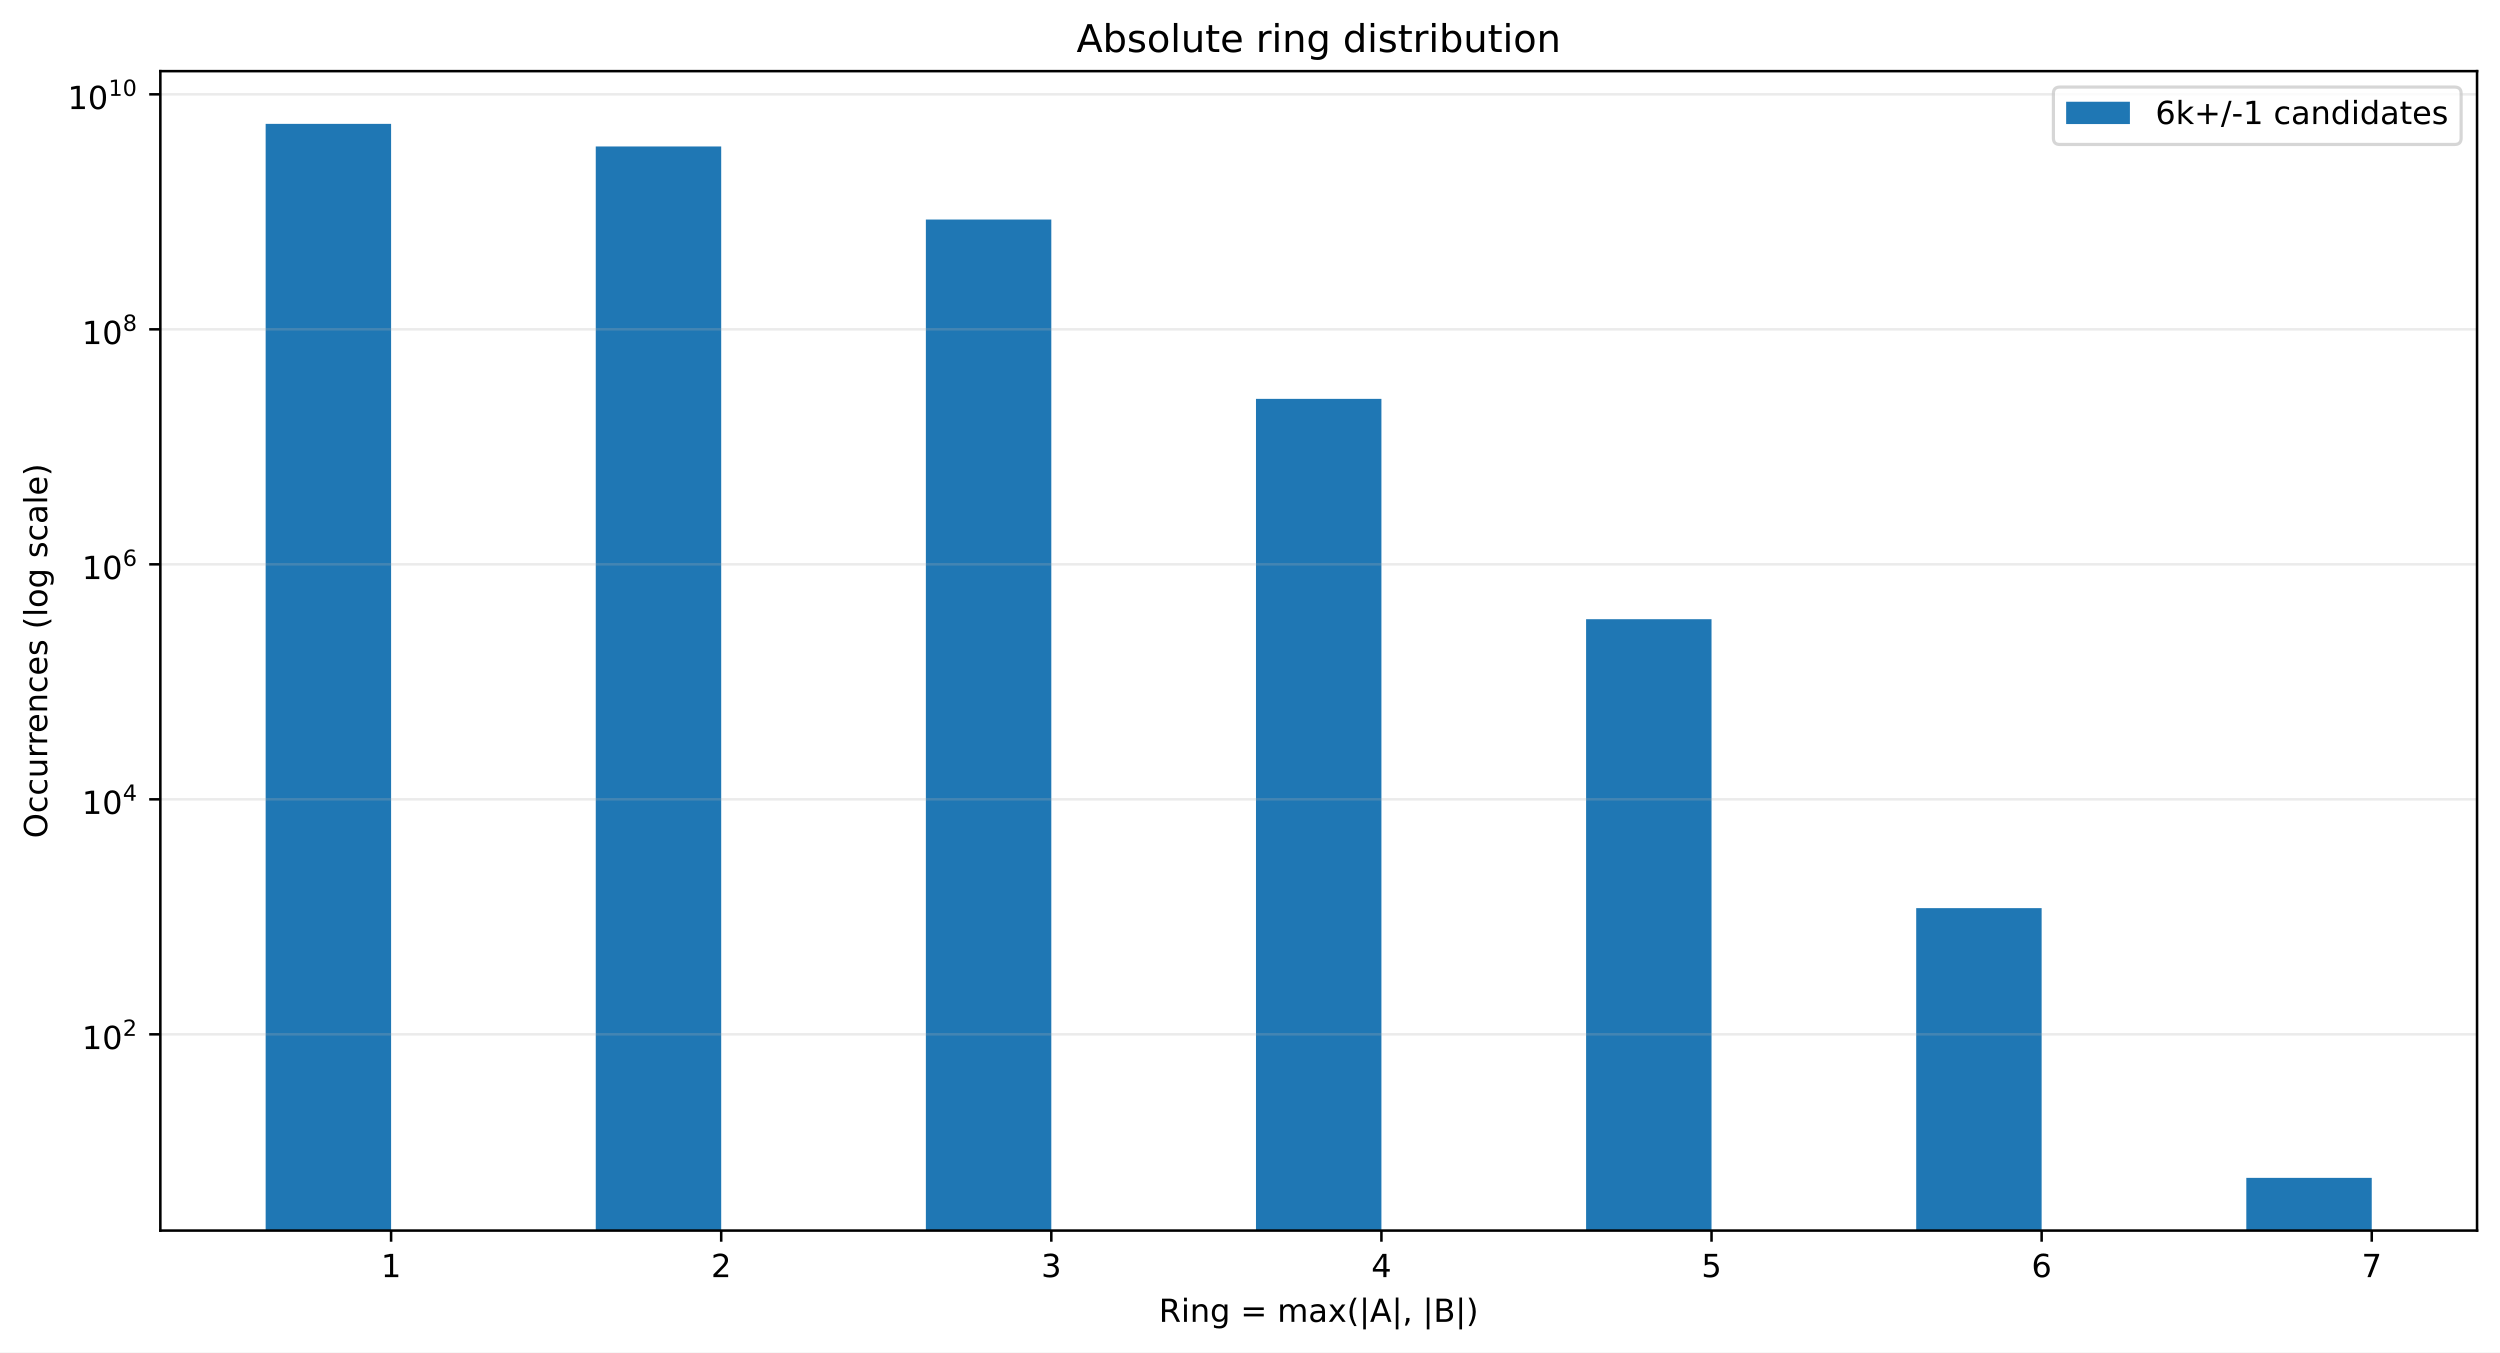
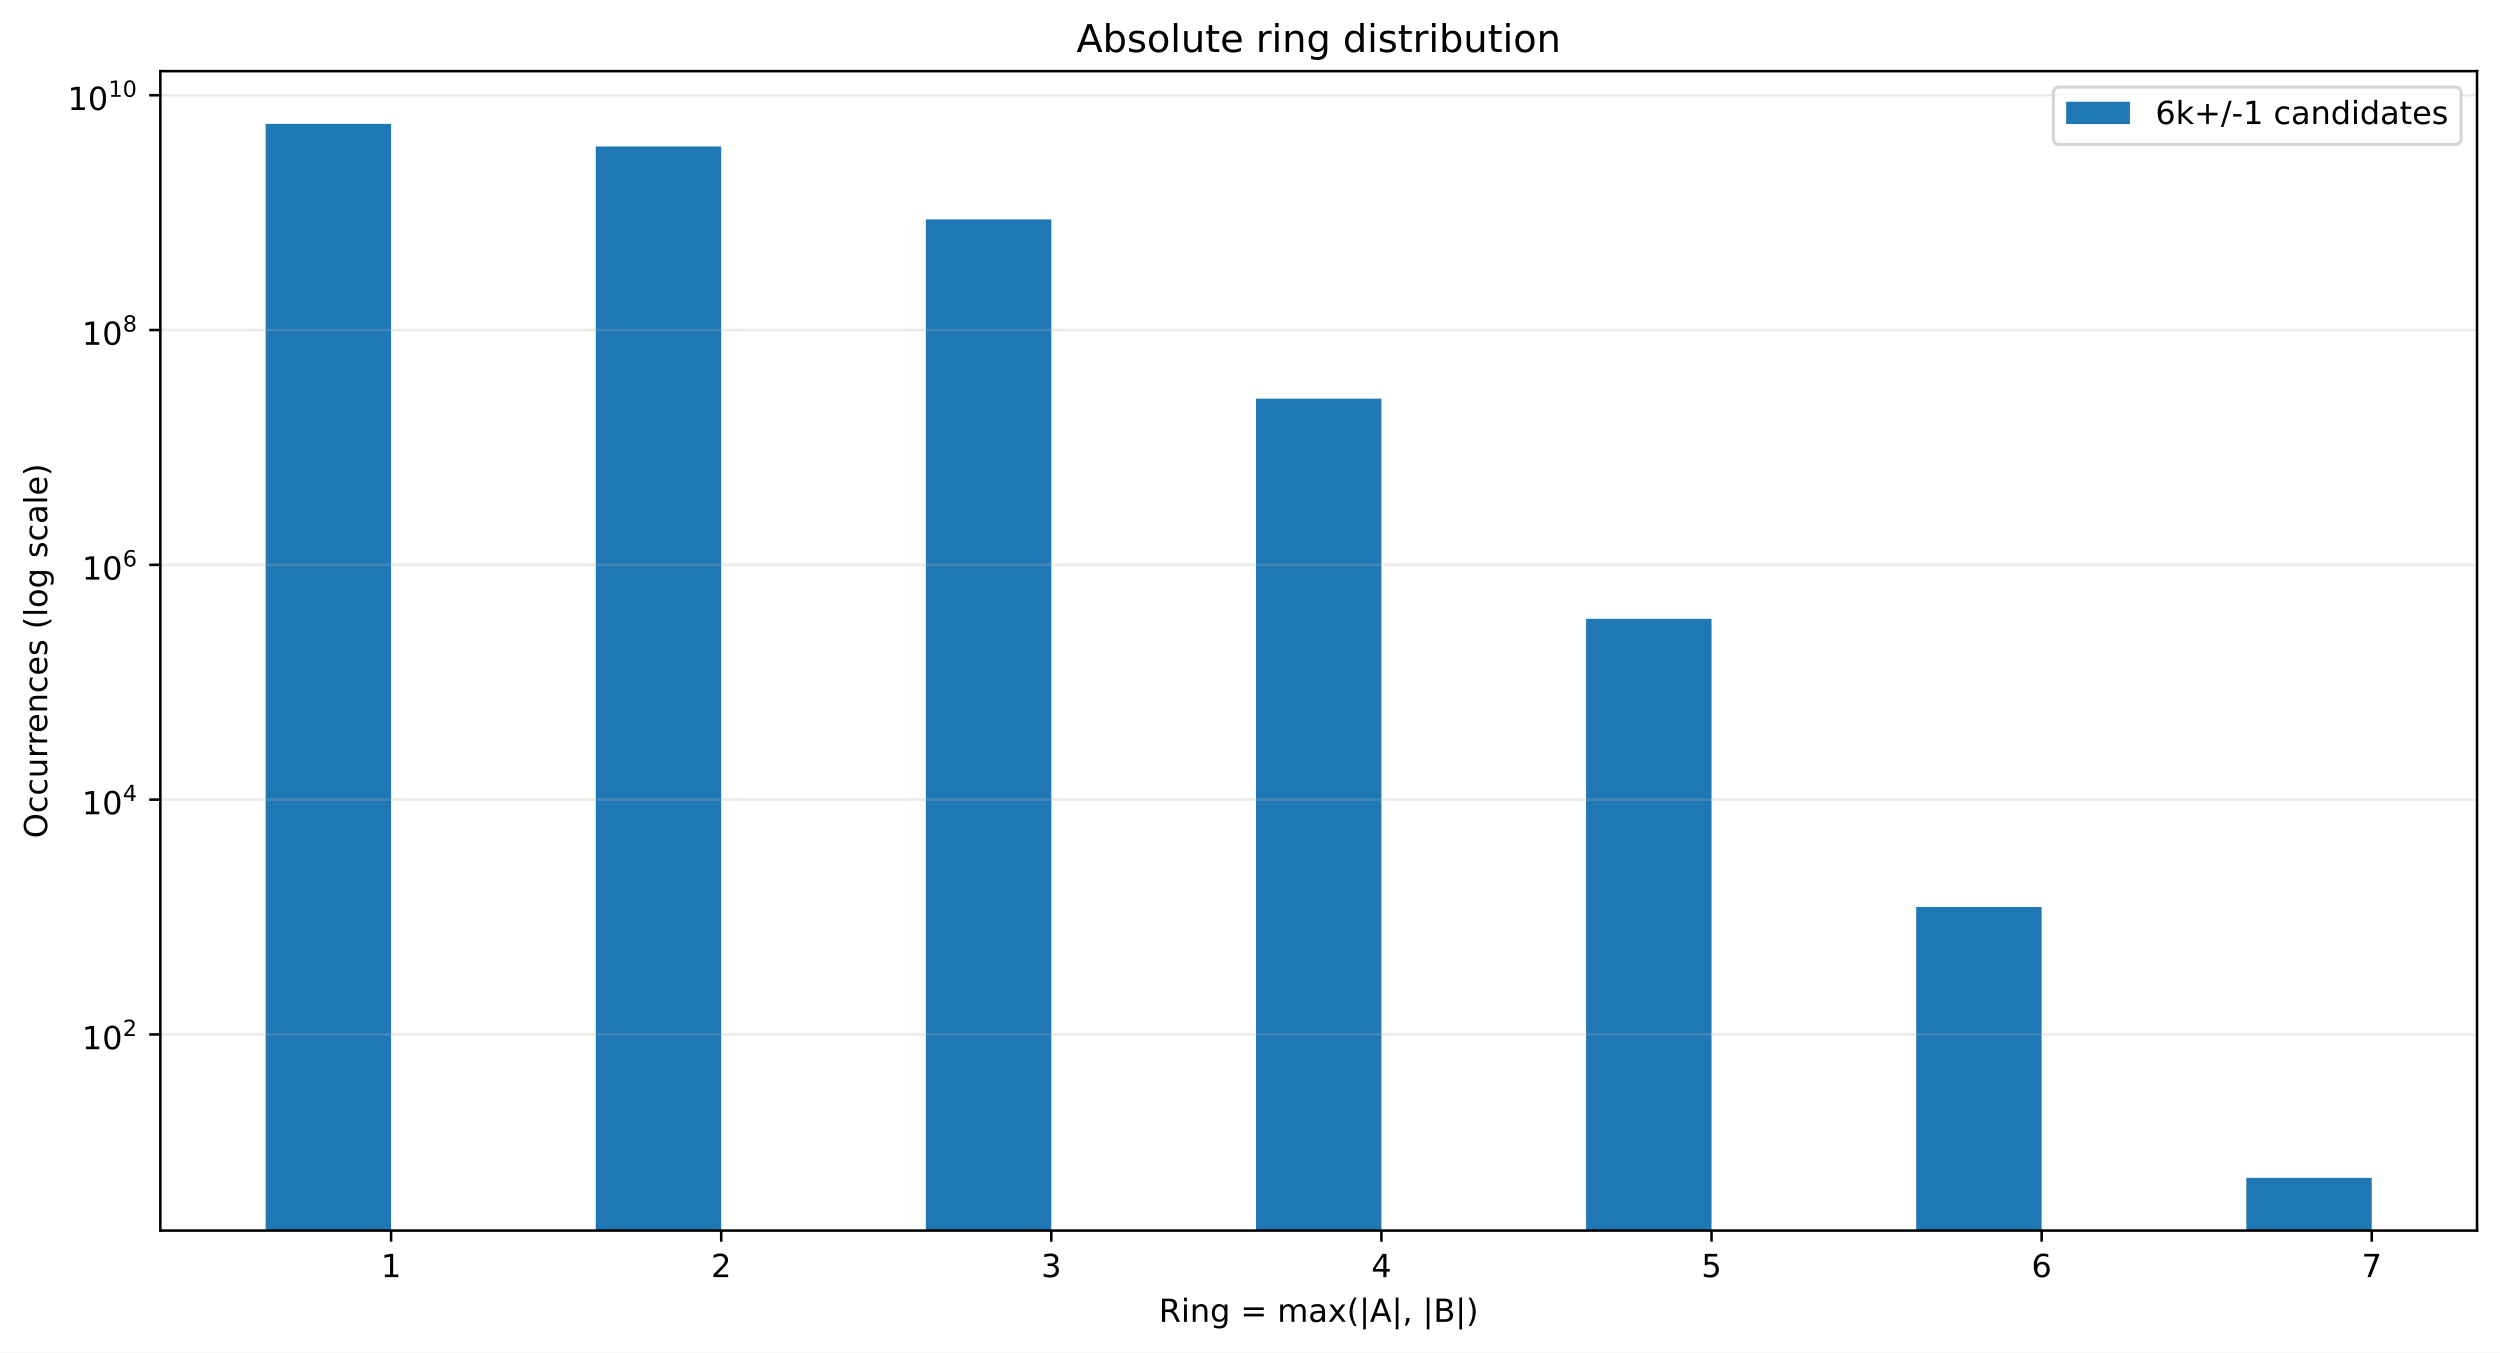
<svg xmlns="http://www.w3.org/2000/svg" xmlns:xlink="http://www.w3.org/1999/xlink" width="784.258pt" height="424.28pt" viewBox="0 0 784.258 424.28" version="1.1">
  <defs>
    <style type="text/css">*{stroke-linejoin: round; stroke-linecap: butt}</style>
  </defs>
  <g id="figure_1">
    <g id="patch_1">
      <path d="M 0 424.28  L 784.258 424.28  L 784.258 0  L 0 0  z " style="fill: #ffffff" />
    </g>
    <g id="axes_1">
      <g id="patch_2">
        <path d="M 50.301 386.036  L 777.058 386.036  L 777.058 22.318  L 50.301 22.318  z " style="fill: #ffffff" />
      </g>
      <g id="patch_3">
-         <path d="M 83.335 37257.969  L 122.687 37257.969  L 122.687 38.851  L 83.335 38.851  z " clip-path="url(#peb9c384cba)" style="fill: #1f77b4" />
+         <path d="M 83.335 37226.566  L 122.687 37226.566  L 122.687 38.851  L 83.335 38.851  z " clip-path="url(#pf006417b80)" style="fill: #1f77b4" />
      </g>
      <g id="patch_4">
-         <path d="M 186.891 37257.969  L 226.243 37257.969  L 226.243 45.946  L 186.891 45.946  z " clip-path="url(#peb9c384cba)" style="fill: #1f77b4" />
+         <path d="M 186.891 37226.566  L 226.243 37226.566  L 226.243 45.94  L 186.891 45.94  z " clip-path="url(#pf006417b80)" style="fill: #1f77b4" />
      </g>
      <g id="patch_5">
-         <path d="M 290.448 37257.969  L 329.799 37257.969  L 329.799 68.861  L 290.448 68.861  z " clip-path="url(#peb9c384cba)" style="fill: #1f77b4" />
+         <path d="M 290.448 37226.566  L 329.799 37226.566  L 329.799 68.835  L 290.448 68.835  z " clip-path="url(#pf006417b80)" style="fill: #1f77b4" />
      </g>
      <g id="patch_6">
-         <path d="M 394.004 37257.969  L 433.355 37257.969  L 433.355 125.13  L 394.004 125.13  z " clip-path="url(#peb9c384cba)" style="fill: #1f77b4" />
+         <path d="M 394.004 37226.566  L 433.355 37226.566  L 433.355 125.056  L 394.004 125.056  z " clip-path="url(#pf006417b80)" style="fill: #1f77b4" />
      </g>
      <g id="patch_7">
-         <path d="M 497.56 37257.969  L 536.912 37257.969  L 536.912 194.243  L 497.56 194.243  z " clip-path="url(#peb9c384cba)" style="fill: #1f77b4" />
+         <path d="M 497.56 37226.566  L 536.912 37226.566  L 536.912 194.113  L 497.56 194.113  z " clip-path="url(#pf006417b80)" style="fill: #1f77b4" />
      </g>
      <g id="patch_8">
-         <path d="M 601.116 37257.969  L 640.468 37257.969  L 640.468 284.876  L 601.116 284.876  z " clip-path="url(#peb9c384cba)" style="fill: #1f77b4" />
+         <path d="M 601.116 37226.566  L 640.468 37226.566  L 640.468 284.535  L 601.116 284.535  z " clip-path="url(#pf006417b80)" style="fill: #1f77b4" />
      </g>
      <g id="patch_9">
-         <path d="M 704.673 37257.969  L 744.024 37257.969  L 744.024 369.503  L 704.673 369.503  z " clip-path="url(#peb9c384cba)" style="fill: #1f77b4" />
+         <path d="M 704.673 37226.566  L 744.024 37226.566  L 744.024 369.503  L 704.673 369.503  z " clip-path="url(#pf006417b80)" style="fill: #1f77b4" />
      </g>
      <g id="matplotlib.axis_1">
        <g id="xtick_1">
          <g id="line2d_1">
            <defs>
-               <path id="m0739a1e039" d="M 0 0  L 0 3.5  " style="stroke: #000000; stroke-width: 0.8" />
+               <path id="m7cf52224b2" d="M 0 0  L 0 3.5  " style="stroke: #000000; stroke-width: 0.8" />
            </defs>
            <g>
-               <use xlink:href="#m0739a1e039" x="122.687" y="386.036" style="stroke: #000000; stroke-width: 0.8" />
+               <use xlink:href="#m7cf52224b2" x="122.687" y="386.036" style="stroke: #000000; stroke-width: 0.8" />
            </g>
          </g>
          <g id="text_1">
            <g transform="translate(119.5053 400.6334) scale(0.1 -0.1)">
              <defs>
                <path id="DejaVuSans-14" d="M 794 531  L 1825 531  L 1825 4091  L 703 3866  L 703 4441  L 1819 4666  L 2450 4666  L 2450 531  L 3481 531  L 3481 0  L 794 0  L 794 531  z " transform="scale(0.015625)" />
              </defs>
              <use xlink:href="#DejaVuSans-14" />
            </g>
          </g>
        </g>
        <g id="xtick_2">
          <g id="line2d_2">
            <g>
-               <use xlink:href="#m0739a1e039" x="226.243" y="386.036" style="stroke: #000000; stroke-width: 0.8" />
+               <use xlink:href="#m7cf52224b2" x="226.243" y="386.036" style="stroke: #000000; stroke-width: 0.8" />
            </g>
          </g>
          <g id="text_2">
            <g transform="translate(223.0616 400.6334) scale(0.1 -0.1)">
              <defs>
                <path id="DejaVuSans-15" d="M 1228 531  L 3431 531  L 3431 0  L 469 0  L 469 531  Q 828 903 1448 1529  Q 2069 2156 2228 2338  Q 2531 2678 2651 2914  Q 2772 3150 2772 3378  Q 2772 3750 2511 3984  Q 2250 4219 1831 4219  Q 1534 4219 1204 4116  Q 875 4013 500 3803  L 500 4441  Q 881 4594 1212 4672  Q 1544 4750 1819 4750  Q 2544 4750 2975 4387  Q 3406 4025 3406 3419  Q 3406 3131 3298 2873  Q 3191 2616 2906 2266  Q 2828 2175 2409 1742  Q 1991 1309 1228 531  z " transform="scale(0.015625)" />
              </defs>
              <use xlink:href="#DejaVuSans-15" />
            </g>
          </g>
        </g>
        <g id="xtick_3">
          <g id="line2d_3">
            <g>
-               <use xlink:href="#m0739a1e039" x="329.799" y="386.036" style="stroke: #000000; stroke-width: 0.8" />
+               <use xlink:href="#m7cf52224b2" x="329.799" y="386.036" style="stroke: #000000; stroke-width: 0.8" />
            </g>
          </g>
          <g id="text_3">
            <g transform="translate(326.6178 400.6334) scale(0.1 -0.1)">
              <defs>
                <path id="DejaVuSans-16" d="M 2597 2516  Q 3050 2419 3304 2112  Q 3559 1806 3559 1356  Q 3559 666 3084 287  Q 2609 -91 1734 -91  Q 1441 -91 1130 -33  Q 819 25 488 141  L 488 750  Q 750 597 1062 519  Q 1375 441 1716 441  Q 2309 441 2620 675  Q 2931 909 2931 1356  Q 2931 1769 2642 2001  Q 2353 2234 1838 2234  L 1294 2234  L 1294 2753  L 1863 2753  Q 2328 2753 2575 2939  Q 2822 3125 2822 3475  Q 2822 3834 2567 4026  Q 2313 4219 1838 4219  Q 1578 4219 1281 4162  Q 984 4106 628 3988  L 628 4550  Q 988 4650 1302 4700  Q 1616 4750 1894 4750  Q 2613 4750 3031 4423  Q 3450 4097 3450 3541  Q 3450 3153 3228 2886  Q 3006 2619 2597 2516  z " transform="scale(0.015625)" />
              </defs>
              <use xlink:href="#DejaVuSans-16" />
            </g>
          </g>
        </g>
        <g id="xtick_4">
          <g id="line2d_4">
            <g>
-               <use xlink:href="#m0739a1e039" x="433.355" y="386.036" style="stroke: #000000; stroke-width: 0.8" />
+               <use xlink:href="#m7cf52224b2" x="433.355" y="386.036" style="stroke: #000000; stroke-width: 0.8" />
            </g>
          </g>
          <g id="text_4">
            <g transform="translate(430.174 400.6334) scale(0.1 -0.1)">
              <defs>
                <path id="DejaVuSans-17" d="M 2419 4116  L 825 1625  L 2419 1625  L 2419 4116  z M 2253 4666  L 3047 4666  L 3047 1625  L 3713 1625  L 3713 1100  L 3047 1100  L 3047 0  L 2419 0  L 2419 1100  L 313 1100  L 313 1709  L 2253 4666  z " transform="scale(0.015625)" />
              </defs>
              <use xlink:href="#DejaVuSans-17" />
            </g>
          </g>
        </g>
        <g id="xtick_5">
          <g id="line2d_5">
            <g>
-               <use xlink:href="#m0739a1e039" x="536.912" y="386.036" style="stroke: #000000; stroke-width: 0.8" />
+               <use xlink:href="#m7cf52224b2" x="536.912" y="386.036" style="stroke: #000000; stroke-width: 0.8" />
            </g>
          </g>
          <g id="text_5">
            <g transform="translate(533.7303 400.6334) scale(0.1 -0.1)">
              <defs>
                <path id="DejaVuSans-18" d="M 691 4666  L 3169 4666  L 3169 4134  L 1269 4134  L 1269 2991  Q 1406 3038 1543 3061  Q 1681 3084 1819 3084  Q 2600 3084 3056 2656  Q 3513 2228 3513 1497  Q 3513 744 3044 326  Q 2575 -91 1722 -91  Q 1428 -91 1123 -41  Q 819 9 494 109  L 494 744  Q 775 591 1075 516  Q 1375 441 1709 441  Q 2250 441 2565 725  Q 2881 1009 2881 1497  Q 2881 1984 2565 2268  Q 2250 2553 1709 2553  Q 1456 2553 1204 2497  Q 953 2441 691 2322  L 691 4666  z " transform="scale(0.015625)" />
              </defs>
              <use xlink:href="#DejaVuSans-18" />
            </g>
          </g>
        </g>
        <g id="xtick_6">
          <g id="line2d_6">
            <g>
-               <use xlink:href="#m0739a1e039" x="640.468" y="386.036" style="stroke: #000000; stroke-width: 0.8" />
+               <use xlink:href="#m7cf52224b2" x="640.468" y="386.036" style="stroke: #000000; stroke-width: 0.8" />
            </g>
          </g>
          <g id="text_6">
            <g transform="translate(637.2865 400.6334) scale(0.1 -0.1)">
              <defs>
                <path id="DejaVuSans-19" d="M 2113 2584  Q 1688 2584 1439 2293  Q 1191 2003 1191 1497  Q 1191 994 1439 701  Q 1688 409 2113 409  Q 2538 409 2786 701  Q 3034 994 3034 1497  Q 3034 2003 2786 2293  Q 2538 2584 2113 2584  z M 3366 4563  L 3366 3988  Q 3128 4100 2886 4159  Q 2644 4219 2406 4219  Q 1781 4219 1451 3797  Q 1122 3375 1075 2522  Q 1259 2794 1537 2939  Q 1816 3084 2150 3084  Q 2853 3084 3261 2657  Q 3669 2231 3669 1497  Q 3669 778 3244 343  Q 2819 -91 2113 -91  Q 1303 -91 875 529  Q 447 1150 447 2328  Q 447 3434 972 4092  Q 1497 4750 2381 4750  Q 2619 4750 2861 4703  Q 3103 4656 3366 4563  z " transform="scale(0.015625)" />
              </defs>
              <use xlink:href="#DejaVuSans-19" />
            </g>
          </g>
        </g>
        <g id="xtick_7">
          <g id="line2d_7">
            <g>
-               <use xlink:href="#m0739a1e039" x="744.024" y="386.036" style="stroke: #000000; stroke-width: 0.8" />
+               <use xlink:href="#m7cf52224b2" x="744.024" y="386.036" style="stroke: #000000; stroke-width: 0.8" />
            </g>
          </g>
          <g id="text_7">
            <g transform="translate(740.8427 400.6334) scale(0.1 -0.1)">
              <defs>
                <path id="DejaVuSans-1a" d="M 525 4666  L 3525 4666  L 3525 4397  L 1831 0  L 1172 0  L 2766 4134  L 525 4134  L 525 4666  z " transform="scale(0.015625)" />
              </defs>
              <use xlink:href="#DejaVuSans-1a" />
            </g>
          </g>
        </g>
        <g id="text_8">
          <g transform="translate(363.5437 414.678) scale(0.1 -0.1)">
            <defs>
              <path id="DejaVuSans-35" d="M 2841 2188  Q 3044 2119 3236 1894  Q 3428 1669 3622 1275  L 4263 0  L 3584 0  L 2988 1197  Q 2756 1666 2539 1819  Q 2322 1972 1947 1972  L 1259 1972  L 1259 0  L 628 0  L 628 4666  L 2053 4666  Q 2853 4666 3247 4331  Q 3641 3997 3641 3322  Q 3641 2881 3436 2590  Q 3231 2300 2841 2188  z M 1259 4147  L 1259 2491  L 2053 2491  Q 2509 2491 2742 2702  Q 2975 2913 2975 3322  Q 2975 3731 2742 3939  Q 2509 4147 2053 4147  L 1259 4147  z " transform="scale(0.015625)" />
              <path id="DejaVuSans-4c" d="M 603 3500  L 1178 3500  L 1178 0  L 603 0  L 603 3500  z M 603 4863  L 1178 4863  L 1178 4134  L 603 4134  L 603 4863  z " transform="scale(0.015625)" />
              <path id="DejaVuSans-51" d="M 3513 2113  L 3513 0  L 2938 0  L 2938 2094  Q 2938 2591 2744 2837  Q 2550 3084 2163 3084  Q 1697 3084 1428 2787  Q 1159 2491 1159 1978  L 1159 0  L 581 0  L 581 3500  L 1159 3500  L 1159 2956  Q 1366 3272 1645 3428  Q 1925 3584 2291 3584  Q 2894 3584 3203 3211  Q 3513 2838 3513 2113  z " transform="scale(0.015625)" />
              <path id="DejaVuSans-4a" d="M 2906 1791  Q 2906 2416 2648 2759  Q 2391 3103 1925 3103  Q 1463 3103 1205 2759  Q 947 2416 947 1791  Q 947 1169 1205 825  Q 1463 481 1925 481  Q 2391 481 2648 825  Q 2906 1169 2906 1791  z M 3481 434  Q 3481 -459 3084 -895  Q 2688 -1331 1869 -1331  Q 1566 -1331 1297 -1286  Q 1028 -1241 775 -1147  L 775 -588  Q 1028 -725 1275 -790  Q 1522 -856 1778 -856  Q 2344 -856 2625 -561  Q 2906 -266 2906 331  L 2906 616  Q 2728 306 2450 153  Q 2172 0 1784 0  Q 1141 0 747 490  Q 353 981 353 1791  Q 353 2603 747 3093  Q 1141 3584 1784 3584  Q 2172 3584 2450 3431  Q 2728 3278 2906 2969  L 2906 3500  L 3481 3500  L 3481 434  z " transform="scale(0.015625)" />
              <path id="DejaVuSans-3" transform="scale(0.015625)" />
              <path id="DejaVuSans-20" d="M 678 2906  L 4684 2906  L 4684 2381  L 678 2381  L 678 2906  z M 678 1631  L 4684 1631  L 4684 1100  L 678 1100  L 678 1631  z " transform="scale(0.015625)" />
              <path id="DejaVuSans-50" d="M 3328 2828  Q 3544 3216 3844 3400  Q 4144 3584 4550 3584  Q 5097 3584 5394 3201  Q 5691 2819 5691 2113  L 5691 0  L 5113 0  L 5113 2094  Q 5113 2597 4934 2840  Q 4756 3084 4391 3084  Q 3944 3084 3684 2787  Q 3425 2491 3425 1978  L 3425 0  L 2847 0  L 2847 2094  Q 2847 2600 2669 2842  Q 2491 3084 2119 3084  Q 1678 3084 1418 2786  Q 1159 2488 1159 1978  L 1159 0  L 581 0  L 581 3500  L 1159 3500  L 1159 2956  Q 1356 3278 1631 3431  Q 1906 3584 2284 3584  Q 2666 3584 2933 3390  Q 3200 3197 3328 2828  z " transform="scale(0.015625)" />
              <path id="DejaVuSans-44" d="M 2194 1759  Q 1497 1759 1228 1600  Q 959 1441 959 1056  Q 959 750 1161 570  Q 1363 391 1709 391  Q 2188 391 2477 730  Q 2766 1069 2766 1631  L 2766 1759  L 2194 1759  z M 3341 1997  L 3341 0  L 2766 0  L 2766 531  Q 2569 213 2275 61  Q 1981 -91 1556 -91  Q 1019 -91 701 211  Q 384 513 384 1019  Q 384 1609 779 1909  Q 1175 2209 1959 2209  L 2766 2209  L 2766 2266  Q 2766 2663 2505 2880  Q 2244 3097 1772 3097  Q 1472 3097 1187 3025  Q 903 2953 641 2809  L 641 3341  Q 956 3463 1253 3523  Q 1550 3584 1831 3584  Q 2591 3584 2966 3190  Q 3341 2797 3341 1997  z " transform="scale(0.015625)" />
              <path id="DejaVuSans-5b" d="M 3513 3500  L 2247 1797  L 3578 0  L 2900 0  L 1881 1375  L 863 0  L 184 0  L 1544 1831  L 300 3500  L 978 3500  L 1906 2253  L 2834 3500  L 3513 3500  z " transform="scale(0.015625)" />
              <path id="DejaVuSans-b" d="M 1984 4856  Q 1566 4138 1362 3434  Q 1159 2731 1159 2009  Q 1159 1288 1364 580  Q 1569 -128 1984 -844  L 1484 -844  Q 1016 -109 783 600  Q 550 1309 550 2009  Q 550 2706 781 3412  Q 1013 4119 1484 4856  L 1984 4856  z " transform="scale(0.015625)" />
              <path id="DejaVuSans-5f" d="M 1344 4891  L 1344 -1509  L 813 -1509  L 813 4891  L 1344 4891  z " transform="scale(0.015625)" />
              <path id="DejaVuSans-24" d="M 2188 4044  L 1331 1722  L 3047 1722  L 2188 4044  z M 1831 4666  L 2547 4666  L 4325 0  L 3669 0  L 3244 1197  L 1141 1197  L 716 0  L 50 0  L 1831 4666  z " transform="scale(0.015625)" />
              <path id="DejaVuSans-f" d="M 750 794  L 1409 794  L 1409 256  L 897 -744  L 494 -744  L 750 256  L 750 794  z " transform="scale(0.015625)" />
              <path id="DejaVuSans-25" d="M 1259 2228  L 1259 519  L 2272 519  Q 2781 519 3026 730  Q 3272 941 3272 1375  Q 3272 1813 3026 2020  Q 2781 2228 2272 2228  L 1259 2228  z M 1259 4147  L 1259 2741  L 2194 2741  Q 2656 2741 2882 2914  Q 3109 3088 3109 3444  Q 3109 3797 2882 3972  Q 2656 4147 2194 4147  L 1259 4147  z M 628 4666  L 2241 4666  Q 2963 4666 3353 4366  Q 3744 4066 3744 3513  Q 3744 3084 3544 2831  Q 3344 2578 2956 2516  Q 3422 2416 3680 2098  Q 3938 1781 3938 1306  Q 3938 681 3513 340  Q 3088 0 2303 0  L 628 0  L 628 4666  z " transform="scale(0.015625)" />
              <path id="DejaVuSans-c" d="M 513 4856  L 1013 4856  Q 1481 4119 1714 3412  Q 1947 2706 1947 2009  Q 1947 1309 1714 600  Q 1481 -109 1013 -844  L 513 -844  Q 928 -128 1133 580  Q 1338 1288 1338 2009  Q 1338 2731 1133 3434  Q 928 4138 513 4856  z " transform="scale(0.015625)" />
            </defs>
            <use xlink:href="#DejaVuSans-35" />
            <use xlink:href="#DejaVuSans-4c" transform="translate(69.48438 0)" />
            <use xlink:href="#DejaVuSans-51" transform="translate(97.26562 0)" />
            <use xlink:href="#DejaVuSans-4a" transform="translate(160.6406 0)" />
            <use xlink:href="#DejaVuSans-3" transform="translate(224.125 0)" />
            <use xlink:href="#DejaVuSans-20" transform="translate(255.9062 0)" />
            <use xlink:href="#DejaVuSans-3" transform="translate(339.7031 0)" />
            <use xlink:href="#DejaVuSans-50" transform="translate(371.4844 0)" />
            <use xlink:href="#DejaVuSans-44" transform="translate(468.8906 0)" />
            <use xlink:href="#DejaVuSans-5b" transform="translate(530.1719 0)" />
            <use xlink:href="#DejaVuSans-b" transform="translate(589.3594 0)" />
            <use xlink:href="#DejaVuSans-5f" transform="translate(628.375 0)" />
            <use xlink:href="#DejaVuSans-24" transform="translate(662.0625 0)" />
            <use xlink:href="#DejaVuSans-5f" transform="translate(730.4688 0)" />
            <use xlink:href="#DejaVuSans-f" transform="translate(764.1562 0)" />
            <use xlink:href="#DejaVuSans-3" transform="translate(795.9375 0)" />
            <use xlink:href="#DejaVuSans-5f" transform="translate(827.7188 0)" />
            <use xlink:href="#DejaVuSans-25" transform="translate(861.4062 0)" />
            <use xlink:href="#DejaVuSans-5f" transform="translate(930.0156 0)" />
            <use xlink:href="#DejaVuSans-c" transform="translate(963.7031 0)" />
          </g>
        </g>
      </g>
      <g id="matplotlib.axis_2">
        <g id="ytick_1">
          <g id="line2d_8">
-             <path d="M 50.301 324.466  L 777.058 324.466  " clip-path="url(#peb9c384cba)" style="fill: none; stroke: #b0b0b0; stroke-opacity: 0.25; stroke-width: 0.8; stroke-linecap: square" />
+             <path d="M 50.301 324.504  L 777.058 324.504  " clip-path="url(#pf006417b80)" style="fill: none; stroke: #b0b0b0; stroke-opacity: 0.25; stroke-width: 0.8; stroke-linecap: square" />
          </g>
          <g id="line2d_9">
            <defs>
-               <path id="me814ae6757" d="M 0 0  L -3.5 0  " style="stroke: #000000; stroke-width: 0.8" />
+               <path id="m8bd37dfab5" d="M 0 0  L -3.5 0  " style="stroke: #000000; stroke-width: 0.8" />
            </defs>
            <g>
-               <use xlink:href="#me814ae6757" x="50.301" y="324.466" style="stroke: #000000; stroke-width: 0.8" />
+               <use xlink:href="#m8bd37dfab5" x="50.301" y="324.504" style="stroke: #000000; stroke-width: 0.8" />
            </g>
          </g>
          <g id="text_9">
-             <g transform="translate(25.70078 329.1661) scale(0.1 -0.1)">
+             <g transform="translate(25.70078 329.2044) scale(0.1 -0.1)">
              <defs>
                <path id="DejaVuSans-13" d="M 2034 4250  Q 1547 4250 1301 3770  Q 1056 3291 1056 2328  Q 1056 1369 1301 889  Q 1547 409 2034 409  Q 2525 409 2770 889  Q 3016 1369 3016 2328  Q 3016 3291 2770 3770  Q 2525 4250 2034 4250  z M 2034 4750  Q 2819 4750 3233 4129  Q 3647 3509 3647 2328  Q 3647 1150 3233 529  Q 2819 -91 2034 -91  Q 1250 -91 836 529  Q 422 1150 422 2328  Q 422 3509 836 4129  Q 1250 4750 2034 4750  z " transform="scale(0.015625)" />
              </defs>
              <use xlink:href="#DejaVuSans-14" transform="translate(0 0.746875)" />
              <use xlink:href="#DejaVuSans-13" transform="translate(63.62305 0.746875)" />
              <use xlink:href="#DejaVuSans-15" transform="translate(128.2031 42.04688) scale(0.7)" />
            </g>
          </g>
        </g>
        <g id="ytick_2">
          <g id="line2d_10">
-             <path d="M 50.301 250.747  L 777.058 250.747  " clip-path="url(#peb9c384cba)" style="fill: none; stroke: #b0b0b0; stroke-opacity: 0.25; stroke-width: 0.8; stroke-linecap: square" />
+             <path d="M 50.301 250.848  L 777.058 250.848  " clip-path="url(#pf006417b80)" style="fill: none; stroke: #b0b0b0; stroke-opacity: 0.25; stroke-width: 0.8; stroke-linecap: square" />
          </g>
          <g id="line2d_11">
            <g>
-               <use xlink:href="#me814ae6757" x="50.301" y="250.747" style="stroke: #000000; stroke-width: 0.8" />
+               <use xlink:href="#m8bd37dfab5" x="50.301" y="250.848" style="stroke: #000000; stroke-width: 0.8" />
            </g>
          </g>
          <g id="text_10">
-             <g transform="translate(25.70078 255.3965) scale(0.1 -0.1)">
+             <g transform="translate(25.70078 255.4976) scale(0.1 -0.1)">
              <use xlink:href="#DejaVuSans-14" transform="translate(0 0.665625)" />
              <use xlink:href="#DejaVuSans-13" transform="translate(63.62305 0.665625)" />
              <use xlink:href="#DejaVuSans-17" transform="translate(128.2031 41.96563) scale(0.7)" />
            </g>
          </g>
        </g>
        <g id="ytick_3">
          <g id="line2d_12">
-             <path d="M 50.301 177.027  L 777.058 177.027  " clip-path="url(#peb9c384cba)" style="fill: none; stroke: #b0b0b0; stroke-opacity: 0.25; stroke-width: 0.8; stroke-linecap: square" />
+             <path d="M 50.301 177.191  L 777.058 177.191  " clip-path="url(#pf006417b80)" style="fill: none; stroke: #b0b0b0; stroke-opacity: 0.25; stroke-width: 0.8; stroke-linecap: square" />
          </g>
          <g id="line2d_13">
            <g>
-               <use xlink:href="#me814ae6757" x="50.301" y="177.027" style="stroke: #000000; stroke-width: 0.8" />
+               <use xlink:href="#m8bd37dfab5" x="50.301" y="177.191" style="stroke: #000000; stroke-width: 0.8" />
            </g>
          </g>
          <g id="text_11">
-             <g transform="translate(25.70078 181.7269) scale(0.1 -0.1)">
+             <g transform="translate(25.70078 181.8908) scale(0.1 -0.1)">
              <use xlink:href="#DejaVuSans-14" transform="translate(0 0.746875)" />
              <use xlink:href="#DejaVuSans-13" transform="translate(63.62305 0.746875)" />
              <use xlink:href="#DejaVuSans-19" transform="translate(128.2031 42.04688) scale(0.7)" />
            </g>
          </g>
        </g>
        <g id="ytick_4">
          <g id="line2d_14">
-             <path d="M 50.301 103.307  L 777.058 103.307  " clip-path="url(#peb9c384cba)" style="fill: none; stroke: #b0b0b0; stroke-opacity: 0.25; stroke-width: 0.8; stroke-linecap: square" />
+             <path d="M 50.301 103.534  L 777.058 103.534  " clip-path="url(#pf006417b80)" style="fill: none; stroke: #b0b0b0; stroke-opacity: 0.25; stroke-width: 0.8; stroke-linecap: square" />
          </g>
          <g id="line2d_15">
            <g>
-               <use xlink:href="#me814ae6757" x="50.301" y="103.307" style="stroke: #000000; stroke-width: 0.8" />
+               <use xlink:href="#m8bd37dfab5" x="50.301" y="103.534" style="stroke: #000000; stroke-width: 0.8" />
            </g>
          </g>
          <g id="text_12">
-             <g transform="translate(25.70078 108.0074) scale(0.1 -0.1)">
+             <g transform="translate(25.70078 108.234) scale(0.1 -0.1)">
              <defs>
                <path id="DejaVuSans-1b" d="M 2034 2216  Q 1584 2216 1326 1975  Q 1069 1734 1069 1313  Q 1069 891 1326 650  Q 1584 409 2034 409  Q 2484 409 2743 651  Q 3003 894 3003 1313  Q 3003 1734 2745 1975  Q 2488 2216 2034 2216  z M 1403 2484  Q 997 2584 770 2862  Q 544 3141 544 3541  Q 544 4100 942 4425  Q 1341 4750 2034 4750  Q 2731 4750 3128 4425  Q 3525 4100 3525 3541  Q 3525 3141 3298 2862  Q 3072 2584 2669 2484  Q 3125 2378 3379 2068  Q 3634 1759 3634 1313  Q 3634 634 3220 271  Q 2806 -91 2034 -91  Q 1263 -91 848 271  Q 434 634 434 1313  Q 434 1759 690 2068  Q 947 2378 1403 2484  z M 1172 3481  Q 1172 3119 1398 2916  Q 1625 2713 2034 2713  Q 2441 2713 2670 2916  Q 2900 3119 2900 3481  Q 2900 3844 2670 4047  Q 2441 4250 2034 4250  Q 1625 4250 1398 4047  Q 1172 3844 1172 3481  z " transform="scale(0.015625)" />
              </defs>
              <use xlink:href="#DejaVuSans-14" transform="translate(0 0.746875)" />
              <use xlink:href="#DejaVuSans-13" transform="translate(63.62305 0.746875)" />
              <use xlink:href="#DejaVuSans-1b" transform="translate(128.2031 42.04688) scale(0.7)" />
            </g>
          </g>
        </g>
        <g id="ytick_5">
          <g id="line2d_16">
-             <path d="M 50.301 29.588  L 777.058 29.588  " clip-path="url(#peb9c384cba)" style="fill: none; stroke: #b0b0b0; stroke-opacity: 0.25; stroke-width: 0.8; stroke-linecap: square" />
+             <path d="M 50.301 29.877  L 777.058 29.877  " clip-path="url(#pf006417b80)" style="fill: none; stroke: #b0b0b0; stroke-opacity: 0.25; stroke-width: 0.8; stroke-linecap: square" />
          </g>
          <g id="line2d_17">
            <g>
-               <use xlink:href="#me814ae6757" x="50.301" y="29.588" style="stroke: #000000; stroke-width: 0.8" />
+               <use xlink:href="#m8bd37dfab5" x="50.301" y="29.877" style="stroke: #000000; stroke-width: 0.8" />
            </g>
          </g>
          <g id="text_13">
-             <g transform="translate(21.20078 34.28781) scale(0.1 -0.1)">
+             <g transform="translate(21.20078 34.57718) scale(0.1 -0.1)">
              <use xlink:href="#DejaVuSans-14" transform="translate(0 0.746875)" />
              <use xlink:href="#DejaVuSans-13" transform="translate(63.62305 0.746875)" />
              <use xlink:href="#DejaVuSans-14" transform="translate(128.2031 42.04688) scale(0.7)" />
              <use xlink:href="#DejaVuSans-13" transform="translate(172.7393 42.04688) scale(0.7)" />
            </g>
          </g>
        </g>
        <g id="text_14">
          <g transform="translate(14.79844 262.9551) rotate(-90) scale(0.1 -0.1)">
            <defs>
              <path id="DejaVuSans-32" d="M 2522 4238  Q 1834 4238 1429 3725  Q 1025 3213 1025 2328  Q 1025 1447 1429 934  Q 1834 422 2522 422  Q 3209 422 3611 934  Q 4013 1447 4013 2328  Q 4013 3213 3611 3725  Q 3209 4238 2522 4238  z M 2522 4750  Q 3503 4750 4090 4092  Q 4678 3434 4678 2328  Q 4678 1225 4090 567  Q 3503 -91 2522 -91  Q 1538 -91 948 565  Q 359 1222 359 2328  Q 359 3434 948 4092  Q 1538 4750 2522 4750  z " transform="scale(0.015625)" />
              <path id="DejaVuSans-46" d="M 3122 3366  L 3122 2828  Q 2878 2963 2633 3030  Q 2388 3097 2138 3097  Q 1578 3097 1268 2742  Q 959 2388 959 1747  Q 959 1106 1268 751  Q 1578 397 2138 397  Q 2388 397 2633 464  Q 2878 531 3122 666  L 3122 134  Q 2881 22 2623 -34  Q 2366 -91 2075 -91  Q 1284 -91 818 406  Q 353 903 353 1747  Q 353 2603 823 3093  Q 1294 3584 2113 3584  Q 2378 3584 2631 3529  Q 2884 3475 3122 3366  z " transform="scale(0.015625)" />
              <path id="DejaVuSans-58" d="M 544 1381  L 544 3500  L 1119 3500  L 1119 1403  Q 1119 906 1312 657  Q 1506 409 1894 409  Q 2359 409 2629 706  Q 2900 1003 2900 1516  L 2900 3500  L 3475 3500  L 3475 0  L 2900 0  L 2900 538  Q 2691 219 2414 64  Q 2138 -91 1772 -91  Q 1169 -91 856 284  Q 544 659 544 1381  z M 1991 3584  L 1991 3584  z " transform="scale(0.015625)" />
              <path id="DejaVuSans-55" d="M 2631 2963  Q 2534 3019 2420 3045  Q 2306 3072 2169 3072  Q 1681 3072 1420 2755  Q 1159 2438 1159 1844  L 1159 0  L 581 0  L 581 3500  L 1159 3500  L 1159 2956  Q 1341 3275 1631 3429  Q 1922 3584 2338 3584  Q 2397 3584 2469 3576  Q 2541 3569 2628 3553  L 2631 2963  z " transform="scale(0.015625)" />
              <path id="DejaVuSans-48" d="M 3597 1894  L 3597 1613  L 953 1613  Q 991 1019 1311 708  Q 1631 397 2203 397  Q 2534 397 2845 478  Q 3156 559 3463 722  L 3463 178  Q 3153 47 2828 -22  Q 2503 -91 2169 -91  Q 1331 -91 842 396  Q 353 884 353 1716  Q 353 2575 817 3079  Q 1281 3584 2069 3584  Q 2775 3584 3186 3129  Q 3597 2675 3597 1894  z M 3022 2063  Q 3016 2534 2758 2815  Q 2500 3097 2075 3097  Q 1594 3097 1305 2825  Q 1016 2553 972 2059  L 3022 2063  z " transform="scale(0.015625)" />
              <path id="DejaVuSans-56" d="M 2834 3397  L 2834 2853  Q 2591 2978 2328 3040  Q 2066 3103 1784 3103  Q 1356 3103 1142 2972  Q 928 2841 928 2578  Q 928 2378 1081 2264  Q 1234 2150 1697 2047  L 1894 2003  Q 2506 1872 2764 1633  Q 3022 1394 3022 966  Q 3022 478 2636 193  Q 2250 -91 1575 -91  Q 1294 -91 989 -36  Q 684 19 347 128  L 347 722  Q 666 556 975 473  Q 1284 391 1588 391  Q 1994 391 2212 530  Q 2431 669 2431 922  Q 2431 1156 2273 1281  Q 2116 1406 1581 1522  L 1381 1569  Q 847 1681 609 1914  Q 372 2147 372 2553  Q 372 3047 722 3315  Q 1072 3584 1716 3584  Q 2034 3584 2315 3537  Q 2597 3491 2834 3397  z " transform="scale(0.015625)" />
              <path id="DejaVuSans-4f" d="M 603 4863  L 1178 4863  L 1178 0  L 603 0  L 603 4863  z " transform="scale(0.015625)" />
              <path id="DejaVuSans-52" d="M 1959 3097  Q 1497 3097 1228 2736  Q 959 2375 959 1747  Q 959 1119 1226 758  Q 1494 397 1959 397  Q 2419 397 2687 759  Q 2956 1122 2956 1747  Q 2956 2369 2687 2733  Q 2419 3097 1959 3097  z M 1959 3584  Q 2709 3584 3137 3096  Q 3566 2609 3566 1747  Q 3566 888 3137 398  Q 2709 -91 1959 -91  Q 1206 -91 779 398  Q 353 888 353 1747  Q 353 2609 779 3096  Q 1206 3584 1959 3584  z " transform="scale(0.015625)" />
            </defs>
            <use xlink:href="#DejaVuSans-32" />
            <use xlink:href="#DejaVuSans-46" transform="translate(78.71875 0)" />
            <use xlink:href="#DejaVuSans-46" transform="translate(133.7031 0)" />
            <use xlink:href="#DejaVuSans-58" transform="translate(188.6875 0)" />
            <use xlink:href="#DejaVuSans-55" transform="translate(252.0625 0)" />
            <use xlink:href="#DejaVuSans-55" transform="translate(291.4219 0)" />
            <use xlink:href="#DejaVuSans-48" transform="translate(330.3281 0)" />
            <use xlink:href="#DejaVuSans-51" transform="translate(391.8594 0)" />
            <use xlink:href="#DejaVuSans-46" transform="translate(455.2344 0)" />
            <use xlink:href="#DejaVuSans-48" transform="translate(510.2188 0)" />
            <use xlink:href="#DejaVuSans-56" transform="translate(571.75 0)" />
            <use xlink:href="#DejaVuSans-3" transform="translate(623.8438 0)" />
            <use xlink:href="#DejaVuSans-b" transform="translate(655.625 0)" />
            <use xlink:href="#DejaVuSans-4f" transform="translate(694.6406 0)" />
            <use xlink:href="#DejaVuSans-52" transform="translate(722.4219 0)" />
            <use xlink:href="#DejaVuSans-4a" transform="translate(783.6094 0)" />
            <use xlink:href="#DejaVuSans-3" transform="translate(847.0938 0)" />
            <use xlink:href="#DejaVuSans-56" transform="translate(878.875 0)" />
            <use xlink:href="#DejaVuSans-46" transform="translate(930.9688 0)" />
            <use xlink:href="#DejaVuSans-44" transform="translate(985.9531 0)" />
            <use xlink:href="#DejaVuSans-4f" transform="translate(1047.234 0)" />
            <use xlink:href="#DejaVuSans-48" transform="translate(1075.016 0)" />
            <use xlink:href="#DejaVuSans-c" transform="translate(1136.547 0)" />
          </g>
        </g>
      </g>
      <g id="patch_10">
        <path d="M 50.301 386.036  L 50.301 22.318  " style="fill: none; stroke: #000000; stroke-width: 0.8; stroke-linejoin: miter; stroke-linecap: square" />
      </g>
      <g id="patch_11">
        <path d="M 777.058 386.036  L 777.058 22.318  " style="fill: none; stroke: #000000; stroke-width: 0.8; stroke-linejoin: miter; stroke-linecap: square" />
      </g>
      <g id="patch_12">
        <path d="M 50.301 386.036  L 777.058 386.036  " style="fill: none; stroke: #000000; stroke-width: 0.8; stroke-linejoin: miter; stroke-linecap: square" />
      </g>
      <g id="patch_13">
        <path d="M 50.301 22.318  L 777.058 22.318  " style="fill: none; stroke: #000000; stroke-width: 0.8; stroke-linejoin: miter; stroke-linecap: square" />
      </g>
      <g id="text_15">
        <g transform="translate(337.7055 16.31812) scale(0.12 -0.12)">
          <defs>
            <path id="DejaVuSans-45" d="M 3116 1747  Q 3116 2381 2855 2742  Q 2594 3103 2138 3103  Q 1681 3103 1420 2742  Q 1159 2381 1159 1747  Q 1159 1113 1420 752  Q 1681 391 2138 391  Q 2594 391 2855 752  Q 3116 1113 3116 1747  z M 1159 2969  Q 1341 3281 1617 3432  Q 1894 3584 2278 3584  Q 2916 3584 3314 3078  Q 3713 2572 3713 1747  Q 3713 922 3314 415  Q 2916 -91 2278 -91  Q 1894 -91 1617 61  Q 1341 213 1159 525  L 1159 0  L 581 0  L 581 4863  L 1159 4863  L 1159 2969  z " transform="scale(0.015625)" />
            <path id="DejaVuSans-57" d="M 1172 4494  L 1172 3500  L 2356 3500  L 2356 3053  L 1172 3053  L 1172 1153  Q 1172 725 1289 603  Q 1406 481 1766 481  L 2356 481  L 2356 0  L 1766 0  Q 1100 0 847 248  Q 594 497 594 1153  L 594 3053  L 172 3053  L 172 3500  L 594 3500  L 594 4494  L 1172 4494  z " transform="scale(0.015625)" />
            <path id="DejaVuSans-47" d="M 2906 2969  L 2906 4863  L 3481 4863  L 3481 0  L 2906 0  L 2906 525  Q 2725 213 2448 61  Q 2172 -91 1784 -91  Q 1150 -91 751 415  Q 353 922 353 1747  Q 353 2572 751 3078  Q 1150 3584 1784 3584  Q 2172 3584 2448 3432  Q 2725 3281 2906 2969  z M 947 1747  Q 947 1113 1208 752  Q 1469 391 1925 391  Q 2381 391 2643 752  Q 2906 1113 2906 1747  Q 2906 2381 2643 2742  Q 2381 3103 1925 3103  Q 1469 3103 1208 2742  Q 947 2381 947 1747  z " transform="scale(0.015625)" />
          </defs>
          <use xlink:href="#DejaVuSans-24" />
          <use xlink:href="#DejaVuSans-45" transform="translate(68.40625 0)" />
          <use xlink:href="#DejaVuSans-56" transform="translate(131.8906 0)" />
          <use xlink:href="#DejaVuSans-52" transform="translate(183.9844 0)" />
          <use xlink:href="#DejaVuSans-4f" transform="translate(245.1719 0)" />
          <use xlink:href="#DejaVuSans-58" transform="translate(272.9531 0)" />
          <use xlink:href="#DejaVuSans-57" transform="translate(336.3281 0)" />
          <use xlink:href="#DejaVuSans-48" transform="translate(375.5312 0)" />
          <use xlink:href="#DejaVuSans-3" transform="translate(437.0625 0)" />
          <use xlink:href="#DejaVuSans-55" transform="translate(468.8438 0)" />
          <use xlink:href="#DejaVuSans-4c" transform="translate(509.9531 0)" />
          <use xlink:href="#DejaVuSans-51" transform="translate(537.7344 0)" />
          <use xlink:href="#DejaVuSans-4a" transform="translate(601.1094 0)" />
          <use xlink:href="#DejaVuSans-3" transform="translate(664.5938 0)" />
          <use xlink:href="#DejaVuSans-47" transform="translate(696.375 0)" />
          <use xlink:href="#DejaVuSans-4c" transform="translate(759.8594 0)" />
          <use xlink:href="#DejaVuSans-56" transform="translate(787.6406 0)" />
          <use xlink:href="#DejaVuSans-57" transform="translate(839.7344 0)" />
          <use xlink:href="#DejaVuSans-55" transform="translate(878.9375 0)" />
          <use xlink:href="#DejaVuSans-4c" transform="translate(920.0469 0)" />
          <use xlink:href="#DejaVuSans-45" transform="translate(947.8281 0)" />
          <use xlink:href="#DejaVuSans-58" transform="translate(1011.312 0)" />
          <use xlink:href="#DejaVuSans-57" transform="translate(1074.688 0)" />
          <use xlink:href="#DejaVuSans-4c" transform="translate(1113.891 0)" />
          <use xlink:href="#DejaVuSans-52" transform="translate(1141.672 0)" />
          <use xlink:href="#DejaVuSans-51" transform="translate(1202.859 0)" />
        </g>
      </g>
      <g id="legend_1">
        <g id="patch_14">
          <path d="M 646.158 45.319  L 770.058 45.319  Q 772.058 45.319 772.058 43.319  L 772.058 29.318  Q 772.058 27.318 770.058 27.318  L 646.158 27.318  Q 644.158 27.318 644.158 29.318  L 644.158 43.319  Q 644.158 45.319 646.158 45.319  z " style="fill: #ffffff; opacity: 0.8; stroke: #cccccc; stroke-linejoin: miter" />
        </g>
        <g id="patch_15">
          <path d="M 648.158 38.917  L 668.158 38.917  L 668.158 31.917  L 648.158 31.917  z " style="fill: #1f77b4" />
        </g>
        <g id="text_16">
          <g transform="translate(676.1584 38.91656) scale(0.1 -0.1)">
            <defs>
              <path id="DejaVuSans-4e" d="M 581 4863  L 1159 4863  L 1159 1991  L 2875 3500  L 3609 3500  L 1753 1863  L 3688 0  L 2938 0  L 1159 1709  L 1159 0  L 581 0  L 581 4863  z " transform="scale(0.015625)" />
              <path id="DejaVuSans-e" d="M 2944 4013  L 2944 2272  L 4684 2272  L 4684 1741  L 2944 1741  L 2944 0  L 2419 0  L 2419 1741  L 678 1741  L 678 2272  L 2419 2272  L 2419 4013  L 2944 4013  z " transform="scale(0.015625)" />
              <path id="DejaVuSans-12" d="M 1625 4666  L 2156 4666  L 531 -594  L 0 -594  L 1625 4666  z " transform="scale(0.015625)" />
              <path id="DejaVuSans-10" d="M 313 2009  L 1997 2009  L 1997 1497  L 313 1497  L 313 2009  z " transform="scale(0.015625)" />
            </defs>
            <use xlink:href="#DejaVuSans-19" />
            <use xlink:href="#DejaVuSans-4e" transform="translate(63.625 0)" />
            <use xlink:href="#DejaVuSans-e" transform="translate(121.5312 0)" />
            <use xlink:href="#DejaVuSans-12" transform="translate(205.3281 0)" />
            <use xlink:href="#DejaVuSans-10" transform="translate(239.0156 0)" />
            <use xlink:href="#DejaVuSans-14" transform="translate(275.0938 0)" />
            <use xlink:href="#DejaVuSans-3" transform="translate(338.7188 0)" />
            <use xlink:href="#DejaVuSans-46" transform="translate(370.5 0)" />
            <use xlink:href="#DejaVuSans-44" transform="translate(425.4844 0)" />
            <use xlink:href="#DejaVuSans-51" transform="translate(486.7656 0)" />
            <use xlink:href="#DejaVuSans-47" transform="translate(550.1406 0)" />
            <use xlink:href="#DejaVuSans-4c" transform="translate(613.625 0)" />
            <use xlink:href="#DejaVuSans-47" transform="translate(641.4062 0)" />
            <use xlink:href="#DejaVuSans-44" transform="translate(704.8906 0)" />
            <use xlink:href="#DejaVuSans-57" transform="translate(766.1719 0)" />
            <use xlink:href="#DejaVuSans-48" transform="translate(805.375 0)" />
            <use xlink:href="#DejaVuSans-56" transform="translate(866.9062 0)" />
          </g>
        </g>
      </g>
    </g>
  </g>
  <defs>
-     <clipPath id="peb9c384cba">
+     <clipPath id="pf006417b80">
      <rect x="50.301" y="22.318" width="726.758" height="363.718" />
    </clipPath>
  </defs>
</svg>
